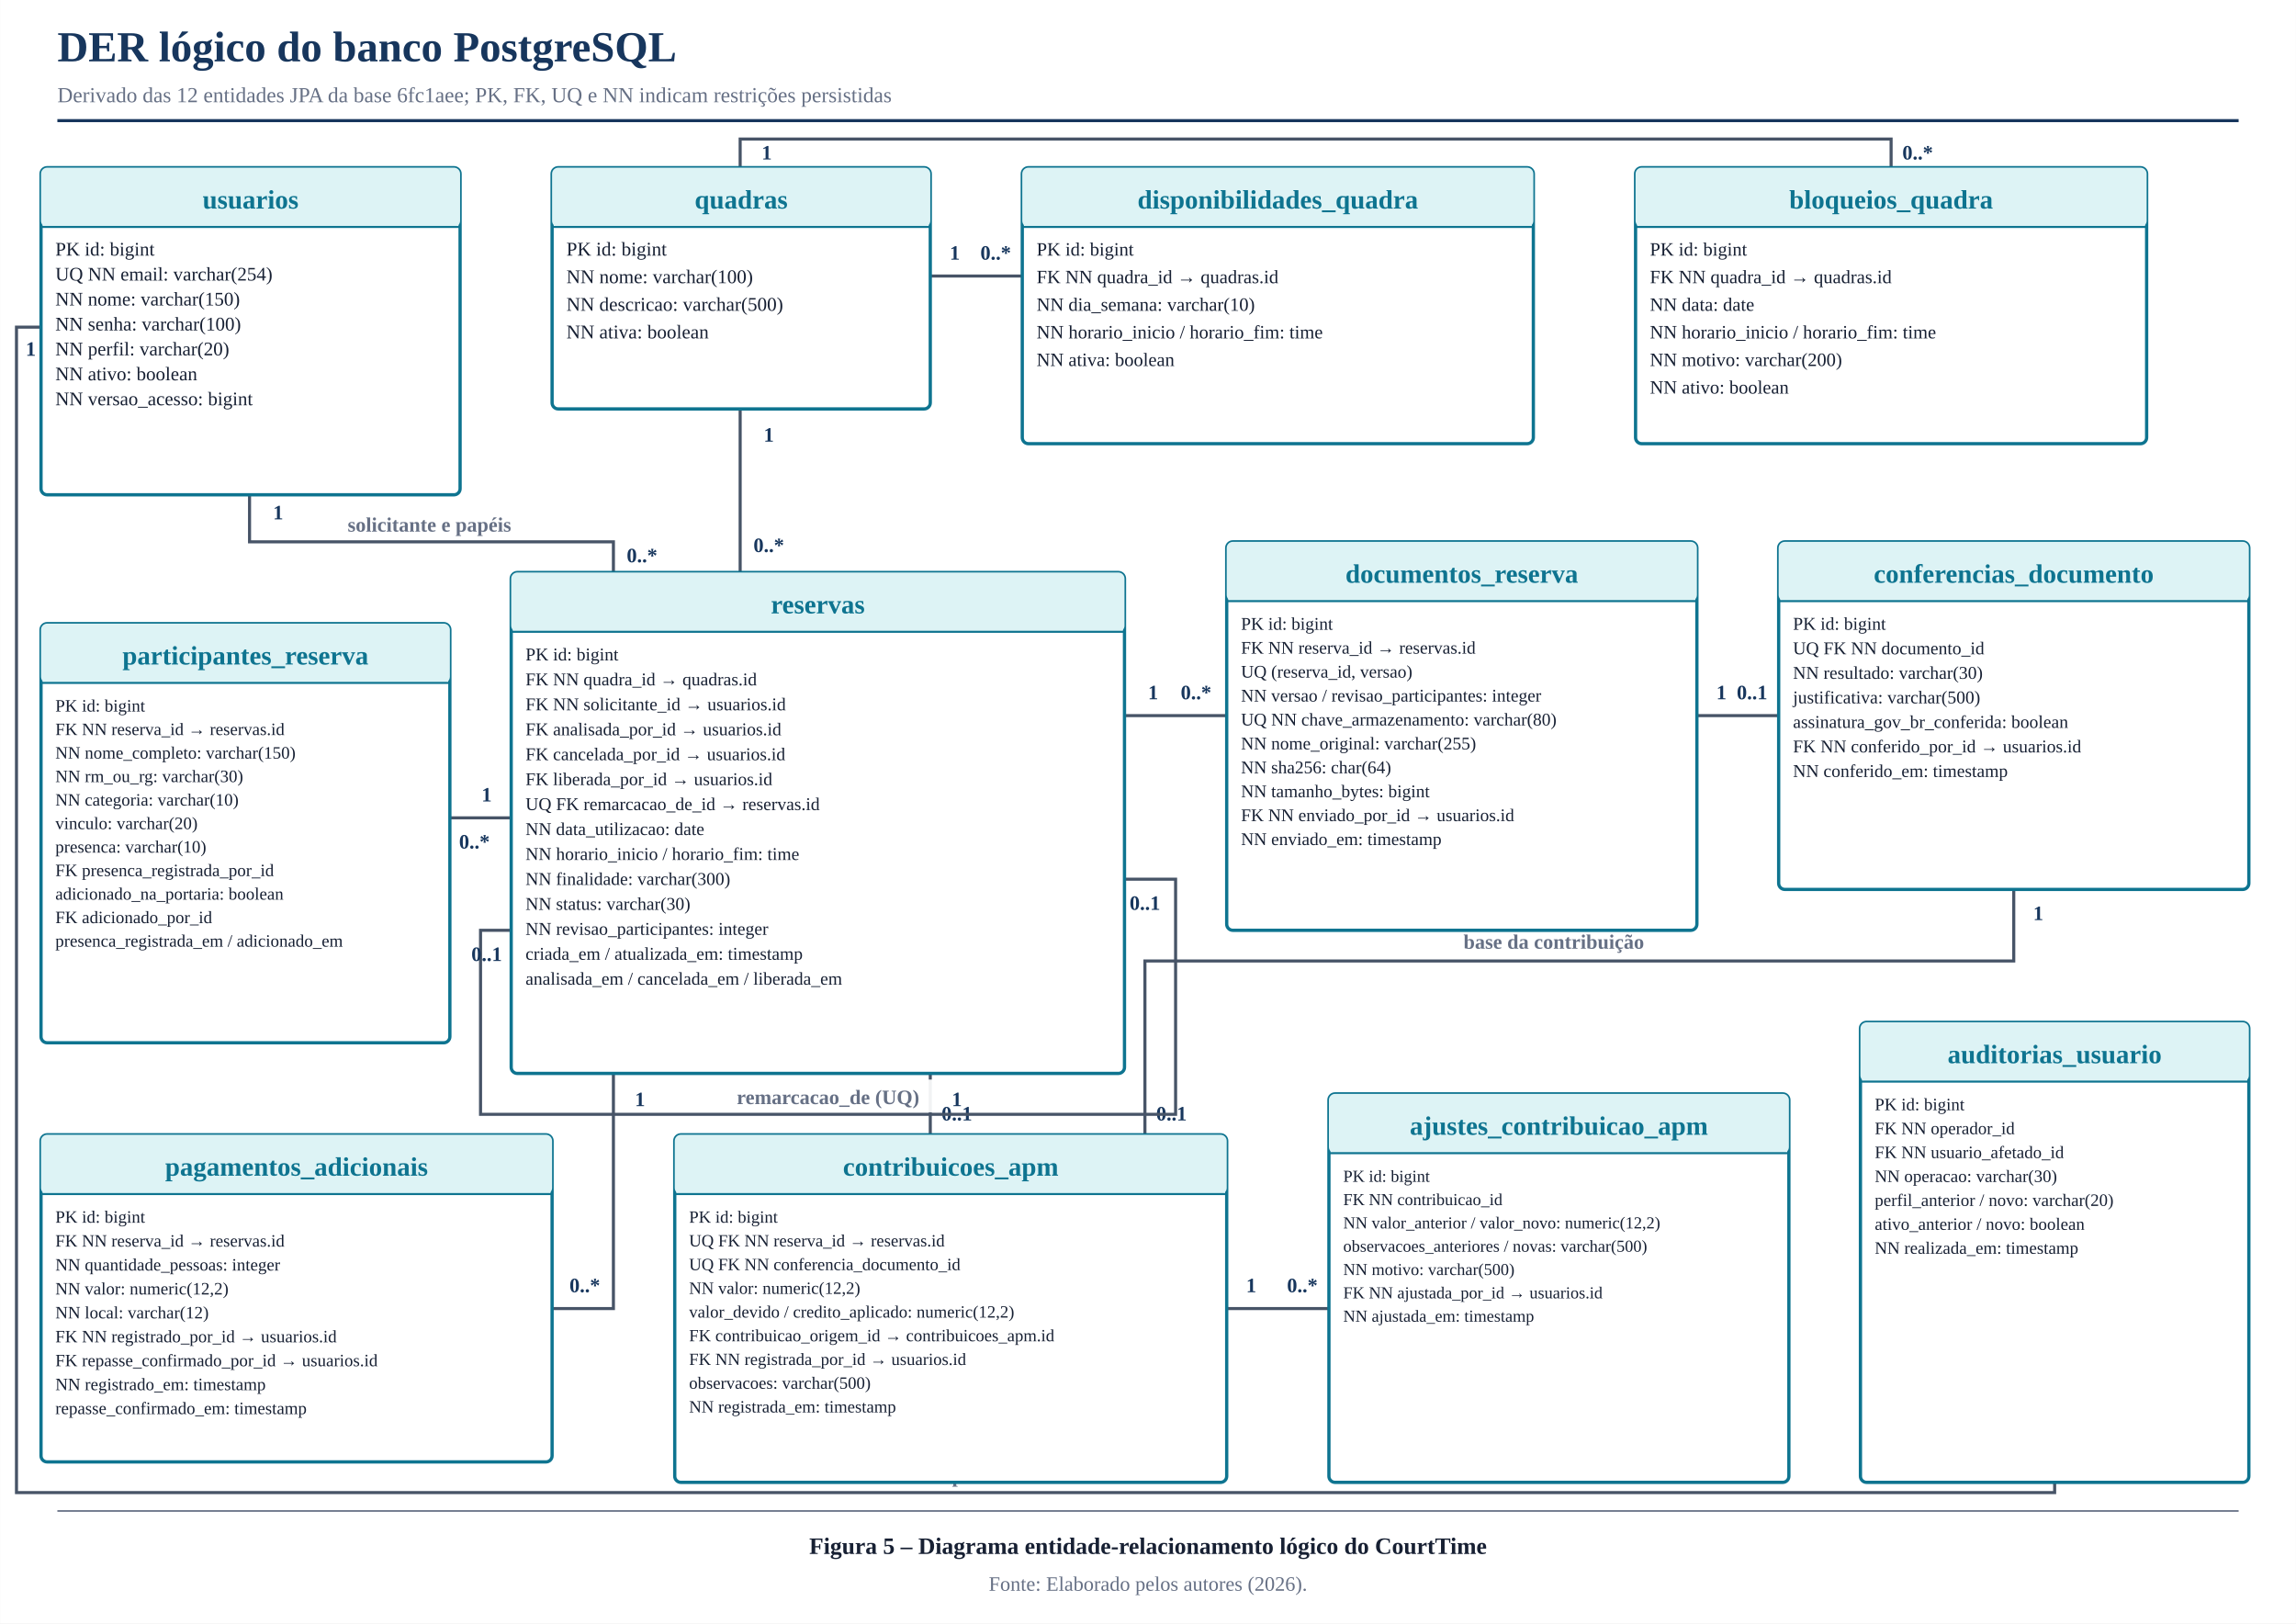
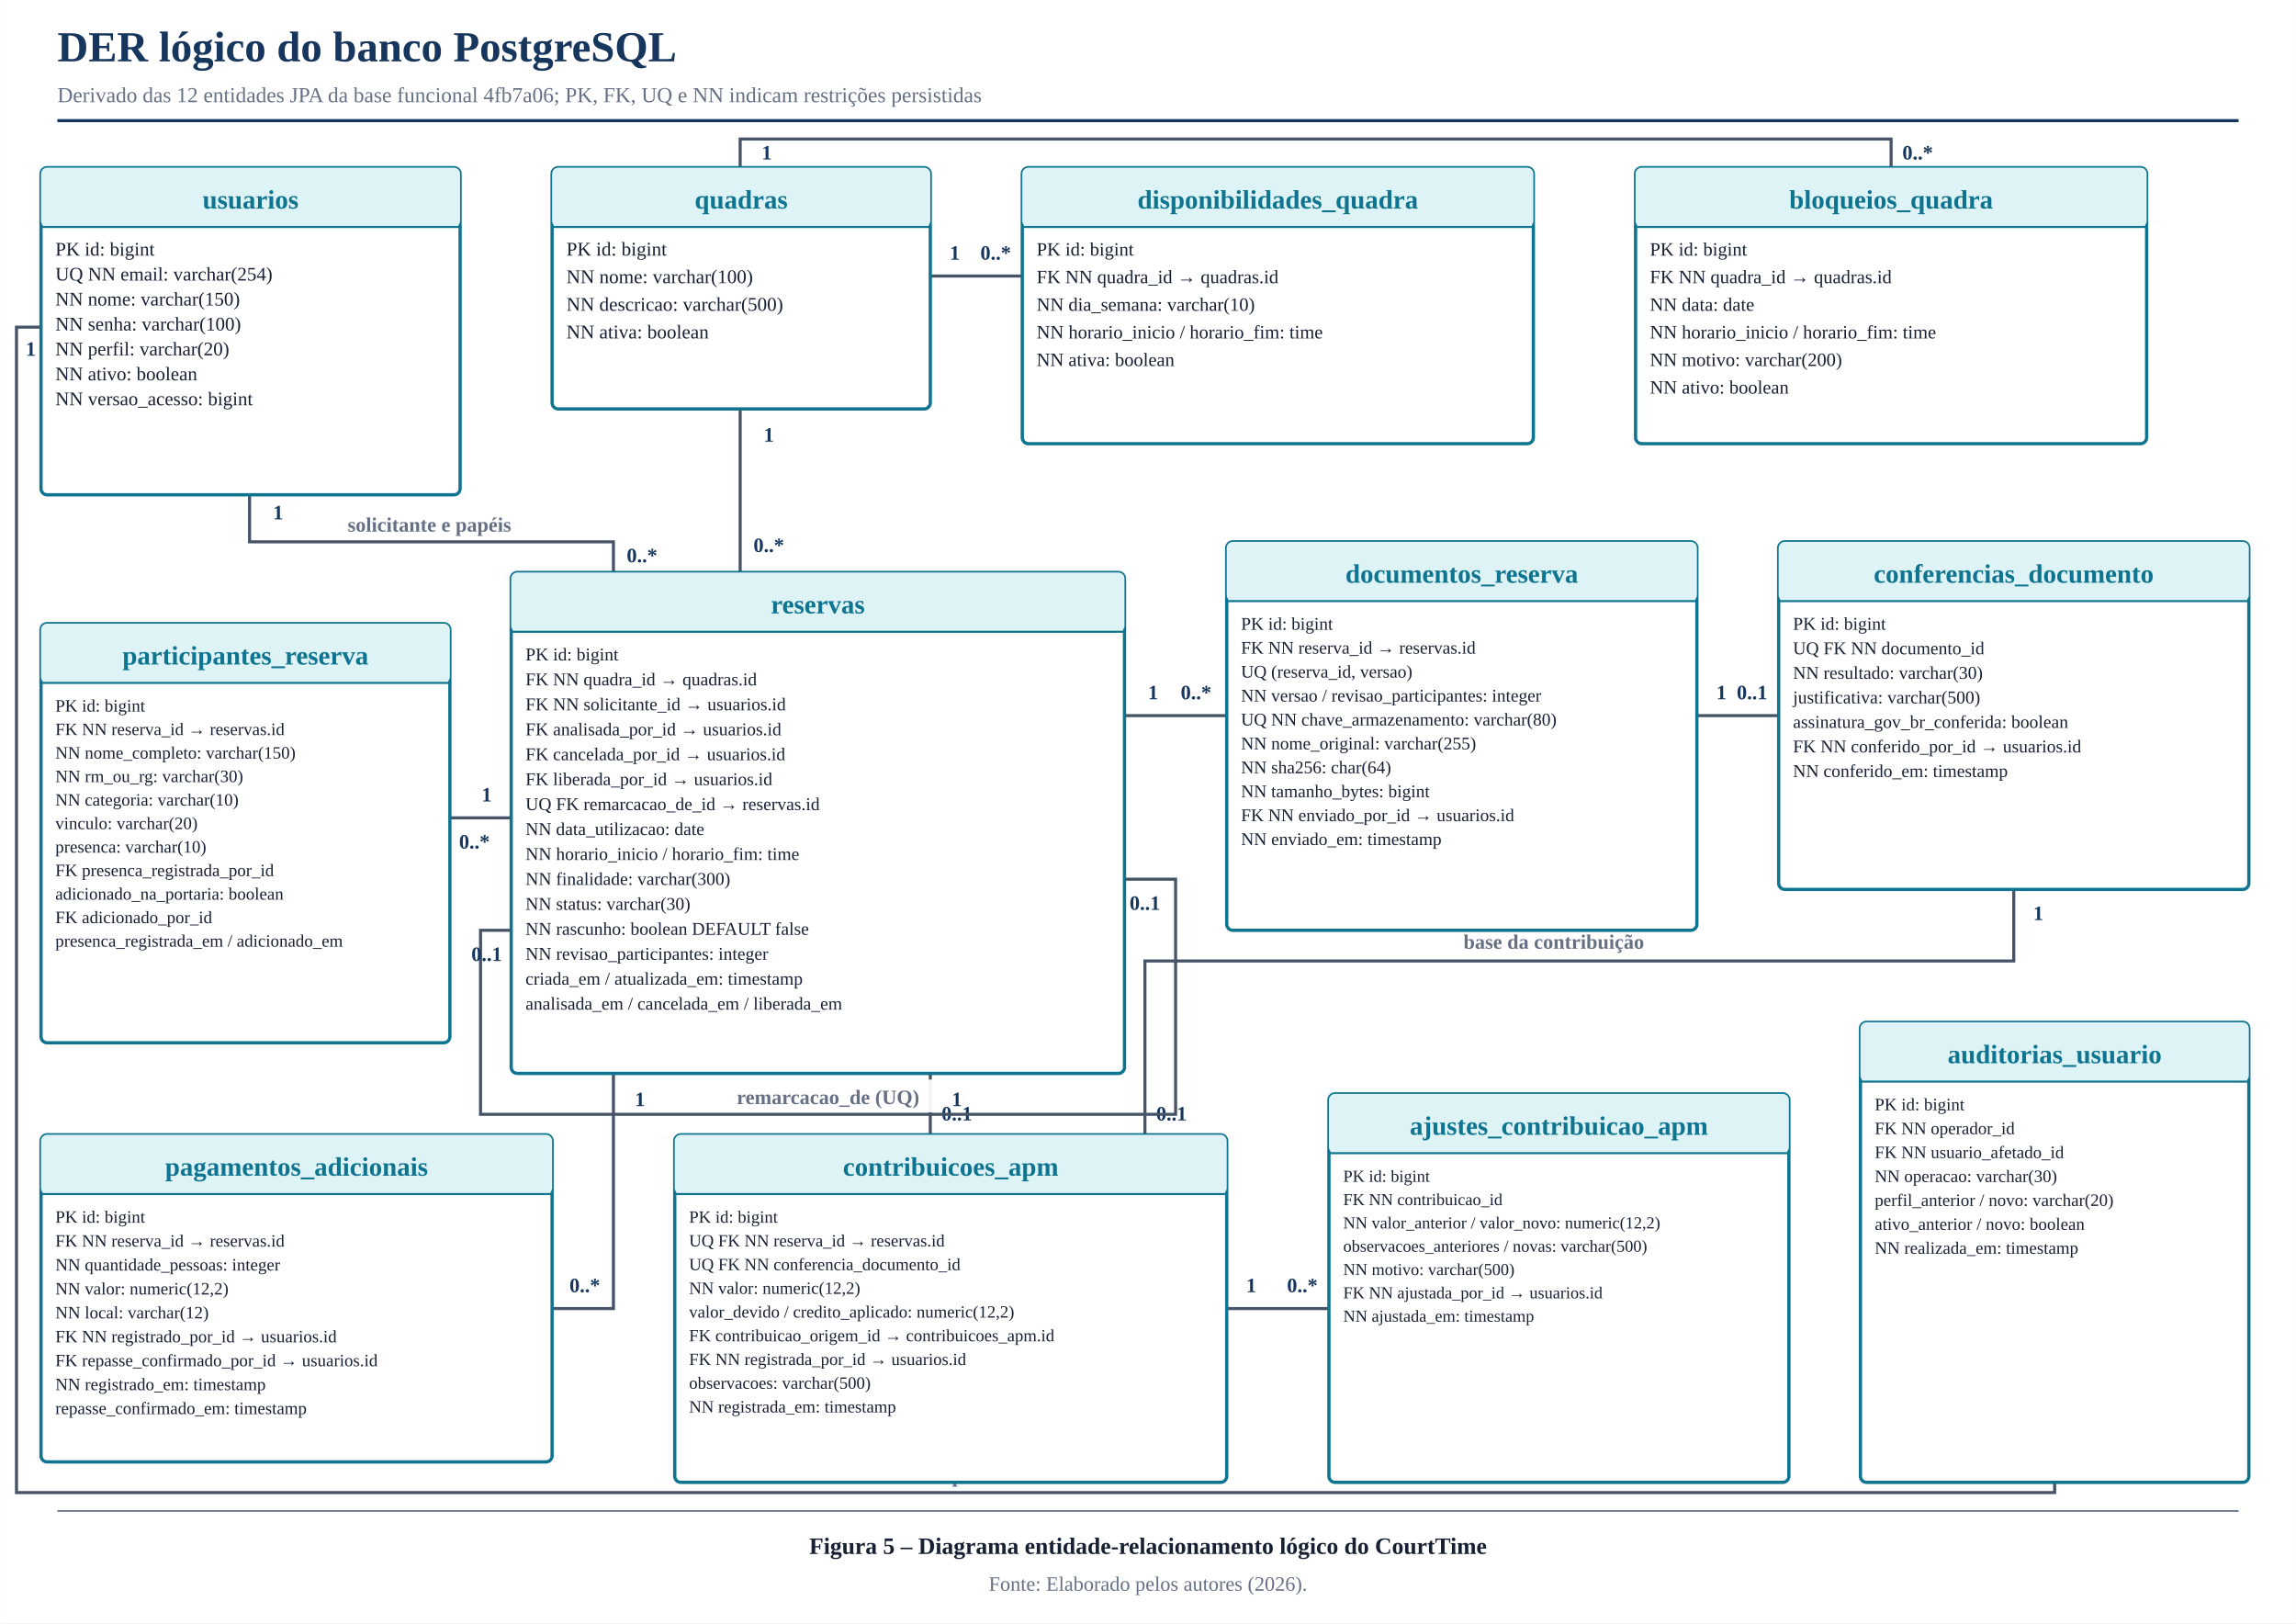
<svg xmlns="http://www.w3.org/2000/svg" width="3508" height="2480" viewBox="0 0 1123 794" role="img" aria-labelledby="title desc">
  <defs>
    <marker id="arrow" viewBox="0 0 10 10" refX="9" refY="5" markerWidth="7" markerHeight="7" orient="auto-start-reverse">
      <path d="M 0 0 L 10 5 L 0 10 z" fill="#475467" />
    </marker>
    <marker id="open-arrow" viewBox="0 0 10 10" refX="9" refY="5" markerWidth="8" markerHeight="8" orient="auto-start-reverse">
      <path d="M 0 0 L 10 5 L 0 10" fill="white" stroke="#475467" stroke-width="1.5" />
    </marker>
  </defs>
  <rect width="1123" height="794" fill="white" />
  <text x="28" y="30" text-anchor="start" font-size="21" font-weight="700" fill="#17365D">
    <tspan x="28" dy="0">DER lógico do banco PostgreSQL</tspan>
  </text>
  <text x="28" y="50" text-anchor="start" font-size="10.5" font-weight="400" fill="#667085">
-     <tspan x="28" dy="0">Derivado das 12 entidades JPA da base 6fc1aee; PK, FK, UQ e NN indicam restrições persistidas</tspan>
+     <tspan x="28" dy="0">Derivado das 12 entidades JPA da base funcional 4fb7a06; PK, FK, UQ e NN indicam restrições persistidas</tspan>
  </text>
  <line x1="28" y1="59" x2="1095" y2="59" stroke="#17365D" stroke-width="1.5" />
  <polyline points="362,200 362,280" fill="none" stroke="#475467" stroke-width="1.5" />
  <text x="376" y="216" text-anchor="middle" font-size="10" font-weight="700" fill="#17365D">
    <tspan x="376" dy="0">1</tspan>
  </text>
  <text x="376" y="270" text-anchor="middle" font-size="10" font-weight="700" fill="#17365D">
    <tspan x="376" dy="0">0..*</tspan>
  </text>
  <polyline points="455,135 500,135" fill="none" stroke="#475467" stroke-width="1.5" />
  <text x="467" y="127" text-anchor="middle" font-size="10" font-weight="700" fill="#17365D">
    <tspan x="467" dy="0">1</tspan>
  </text>
  <text x="487" y="127" text-anchor="middle" font-size="10" font-weight="700" fill="#17365D">
    <tspan x="487" dy="0">0..*</tspan>
  </text>
  <polyline points="362,82 362,68 925,68 925,82" fill="none" stroke="#475467" stroke-width="1.5" />
  <text x="375" y="78" text-anchor="middle" font-size="10" font-weight="700" fill="#17365D">
    <tspan x="375" dy="0">1</tspan>
  </text>
  <text x="938" y="78" text-anchor="middle" font-size="10" font-weight="700" fill="#17365D">
    <tspan x="938" dy="0">0..*</tspan>
  </text>
  <polyline points="122,242 122,265 300,265 300,280" fill="none" stroke="#475467" stroke-width="1.5" />
  <rect x="155" y="248" width="110" height="16" rx="2" fill="white" opacity="0.92" />
  <text x="210" y="260" text-anchor="middle" font-size="10" font-weight="600" fill="#667085">
    <tspan x="210" dy="0">solicitante e papéis</tspan>
  </text>
  <text x="136" y="254" text-anchor="middle" font-size="10" font-weight="700" fill="#17365D">
    <tspan x="136" dy="0">1</tspan>
  </text>
  <text x="314" y="275" text-anchor="middle" font-size="10" font-weight="700" fill="#17365D">
    <tspan x="314" dy="0">0..*</tspan>
  </text>
  <polyline points="250,400 220,400" fill="none" stroke="#475467" stroke-width="1.5" />
  <text x="238" y="392" text-anchor="middle" font-size="10" font-weight="700" fill="#17365D">
    <tspan x="238" dy="0">1</tspan>
  </text>
  <text x="232" y="415" text-anchor="middle" font-size="10" font-weight="700" fill="#17365D">
    <tspan x="232" dy="0">0..*</tspan>
  </text>
  <polyline points="550,350 600,350" fill="none" stroke="#475467" stroke-width="1.5" />
  <text x="564" y="342" text-anchor="middle" font-size="10" font-weight="700" fill="#17365D">
    <tspan x="564" dy="0">1</tspan>
  </text>
  <text x="585" y="342" text-anchor="middle" font-size="10" font-weight="700" fill="#17365D">
    <tspan x="585" dy="0">0..*</tspan>
  </text>
  <polyline points="830,350 870,350" fill="none" stroke="#475467" stroke-width="1.5" />
  <text x="842" y="342" text-anchor="middle" font-size="10" font-weight="700" fill="#17365D">
    <tspan x="842" dy="0">1</tspan>
  </text>
  <text x="857" y="342" text-anchor="middle" font-size="10" font-weight="700" fill="#17365D">
    <tspan x="857" dy="0">0..1</tspan>
  </text>
  <polyline points="300,525 300,640 270,640" fill="none" stroke="#475467" stroke-width="1.5" />
  <text x="313" y="541" text-anchor="middle" font-size="10" font-weight="700" fill="#17365D">
    <tspan x="313" dy="0">1</tspan>
  </text>
  <text x="286" y="632" text-anchor="middle" font-size="10" font-weight="700" fill="#17365D">
    <tspan x="286" dy="0">0..*</tspan>
  </text>
  <polyline points="455,525 455,555" fill="none" stroke="#475467" stroke-width="1.5" />
  <text x="468" y="541" text-anchor="middle" font-size="10" font-weight="700" fill="#17365D">
    <tspan x="468" dy="0">1</tspan>
  </text>
  <text x="468" y="548" text-anchor="middle" font-size="10" font-weight="700" fill="#17365D">
    <tspan x="468" dy="0">0..1</tspan>
  </text>
  <polyline points="985,435 985,470 560,470 560,555" fill="none" stroke="#475467" stroke-width="1.5" />
  <rect x="704" y="452" width="112" height="16" rx="2" fill="white" opacity="0.92" />
  <text x="760" y="464" text-anchor="middle" font-size="10" font-weight="600" fill="#667085">
    <tspan x="760" dy="0">base da contribuição</tspan>
  </text>
  <text x="997" y="450" text-anchor="middle" font-size="10" font-weight="700" fill="#17365D">
    <tspan x="997" dy="0">1</tspan>
  </text>
  <text x="573" y="548" text-anchor="middle" font-size="10" font-weight="700" fill="#17365D">
    <tspan x="573" dy="0">0..1</tspan>
  </text>
  <polyline points="600,640 650,640" fill="none" stroke="#475467" stroke-width="1.5" />
  <text x="612" y="632" text-anchor="middle" font-size="10" font-weight="700" fill="#17365D">
    <tspan x="612" dy="0">1</tspan>
  </text>
  <text x="637" y="632" text-anchor="middle" font-size="10" font-weight="700" fill="#17365D">
    <tspan x="637" dy="0">0..*</tspan>
  </text>
  <polyline points="20,160 8,160 8,730 1005,730 1005,725" fill="none" stroke="#475467" stroke-width="1.5" />
  <rect x="447.5" y="713" width="105" height="16" rx="2" fill="white" opacity="0.92" />
  <text x="500" y="725" text-anchor="middle" font-size="10" font-weight="600" fill="#667085">
    <tspan x="500" dy="0">operador / afetado</tspan>
  </text>
  <text x="15" y="174" text-anchor="middle" font-size="10" font-weight="700" fill="#17365D">
    <tspan x="15" dy="0">1</tspan>
  </text>
  <text x="1018" y="716" text-anchor="middle" font-size="10" font-weight="700" fill="#17365D">
    <tspan x="1018" dy="0">0..*</tspan>
  </text>
  <polyline points="550,430 575,430 575,545 235,545 235,455 250,455" fill="none" stroke="#475467" stroke-width="1.5" />
  <rect x="350" y="528" width="110" height="16" rx="2" fill="white" opacity="0.92" />
  <text x="405" y="540" text-anchor="middle" font-size="10" font-weight="600" fill="#667085">
    <tspan x="405" dy="0">remarcacao_de (UQ)</tspan>
  </text>
  <text x="560" y="445" text-anchor="middle" font-size="10" font-weight="700" fill="#17365D">
    <tspan x="560" dy="0">0..1</tspan>
  </text>
  <text x="238" y="470" text-anchor="middle" font-size="10" font-weight="700" fill="#17365D">
    <tspan x="238" dy="0">0..1</tspan>
  </text>
  <rect x="20" y="82" width="205" height="160" rx="3" fill="white" stroke="#0E7490" stroke-width="1.6" />
  <rect x="20" y="82" width="205" height="29" rx="3" fill="#DDF3F5" stroke="none" />
  <text x="122.5" y="102" text-anchor="middle" font-size="13" font-weight="700" fill="#0E7490">
    <tspan x="122.5" dy="0">usuarios</tspan>
  </text>
  <line x1="20" y1="111" x2="225" y2="111" stroke="#0E7490" stroke-width="1" />
  <text x="27" y="125" text-anchor="start" font-size="9.4" font-weight="400" fill="#172033">
    <tspan x="27" dy="0">PK id: bigint</tspan>
    <tspan x="27" dy="12.2">UQ NN email: varchar(254)</tspan>
    <tspan x="27" dy="12.2">NN nome: varchar(150)</tspan>
    <tspan x="27" dy="12.2">NN senha: varchar(100)</tspan>
    <tspan x="27" dy="12.2">NN perfil: varchar(20)</tspan>
    <tspan x="27" dy="12.2">NN ativo: boolean</tspan>
    <tspan x="27" dy="12.2">NN versao_acesso: bigint</tspan>
  </text>
  <rect x="270" y="82" width="185" height="118" rx="3" fill="white" stroke="#0E7490" stroke-width="1.6" />
  <rect x="270" y="82" width="185" height="29" rx="3" fill="#DDF3F5" stroke="none" />
  <text x="362.5" y="102" text-anchor="middle" font-size="13" font-weight="700" fill="#0E7490">
    <tspan x="362.5" dy="0">quadras</tspan>
  </text>
  <line x1="270" y1="111" x2="455" y2="111" stroke="#0E7490" stroke-width="1" />
  <text x="277" y="125" text-anchor="start" font-size="9.5" font-weight="400" fill="#172033">
    <tspan x="277" dy="0">PK id: bigint</tspan>
    <tspan x="277" dy="13.5">NN nome: varchar(100)</tspan>
    <tspan x="277" dy="13.5">NN descricao: varchar(500)</tspan>
    <tspan x="277" dy="13.5">NN ativa: boolean</tspan>
  </text>
  <rect x="500" y="82" width="250" height="135" rx="3" fill="white" stroke="#0E7490" stroke-width="1.6" />
  <rect x="500" y="82" width="250" height="29" rx="3" fill="#DDF3F5" stroke="none" />
  <text x="625" y="102" text-anchor="middle" font-size="13" font-weight="700" fill="#0E7490">
    <tspan x="625" dy="0">disponibilidades_quadra</tspan>
  </text>
  <line x1="500" y1="111" x2="750" y2="111" stroke="#0E7490" stroke-width="1" />
  <text x="507" y="125" text-anchor="start" font-size="9.2" font-weight="400" fill="#172033">
    <tspan x="507" dy="0">PK id: bigint</tspan>
    <tspan x="507" dy="13.5">FK NN quadra_id → quadras.id</tspan>
    <tspan x="507" dy="13.5">NN dia_semana: varchar(10)</tspan>
    <tspan x="507" dy="13.5">NN horario_inicio / horario_fim: time</tspan>
    <tspan x="507" dy="13.5">NN ativa: boolean</tspan>
  </text>
  <rect x="800" y="82" width="250" height="135" rx="3" fill="white" stroke="#0E7490" stroke-width="1.6" />
  <rect x="800" y="82" width="250" height="29" rx="3" fill="#DDF3F5" stroke="none" />
  <text x="925" y="102" text-anchor="middle" font-size="13" font-weight="700" fill="#0E7490">
    <tspan x="925" dy="0">bloqueios_quadra</tspan>
  </text>
  <line x1="800" y1="111" x2="1050" y2="111" stroke="#0E7490" stroke-width="1" />
  <text x="807" y="125" text-anchor="start" font-size="9.2" font-weight="400" fill="#172033">
    <tspan x="807" dy="0">PK id: bigint</tspan>
    <tspan x="807" dy="13.5">FK NN quadra_id → quadras.id</tspan>
    <tspan x="807" dy="13.5">NN data: date</tspan>
    <tspan x="807" dy="13.5">NN horario_inicio / horario_fim: time</tspan>
    <tspan x="807" dy="13.5">NN motivo: varchar(200)</tspan>
    <tspan x="807" dy="13.5">NN ativo: boolean</tspan>
  </text>
  <rect x="250" y="280" width="300" height="245" rx="3" fill="white" stroke="#0E7490" stroke-width="1.6" />
  <rect x="250" y="280" width="300" height="29" rx="3" fill="#DDF3F5" stroke="none" />
  <text x="400" y="300" text-anchor="middle" font-size="13" font-weight="700" fill="#0E7490">
    <tspan x="400" dy="0">reservas</tspan>
  </text>
  <line x1="250" y1="309" x2="550" y2="309" stroke="#0E7490" stroke-width="1" />
  <text x="257" y="323" text-anchor="start" font-size="8.8" font-weight="400" fill="#172033">
    <tspan x="257" dy="0">PK id: bigint</tspan>
    <tspan x="257" dy="12.2">FK NN quadra_id → quadras.id</tspan>
    <tspan x="257" dy="12.2">FK NN solicitante_id → usuarios.id</tspan>
    <tspan x="257" dy="12.2">FK analisada_por_id → usuarios.id</tspan>
    <tspan x="257" dy="12.2">FK cancelada_por_id → usuarios.id</tspan>
    <tspan x="257" dy="12.2">FK liberada_por_id → usuarios.id</tspan>
    <tspan x="257" dy="12.2">UQ FK remarcacao_de_id → reservas.id</tspan>
    <tspan x="257" dy="12.2">NN data_utilizacao: date</tspan>
    <tspan x="257" dy="12.2">NN horario_inicio / horario_fim: time</tspan>
    <tspan x="257" dy="12.2">NN finalidade: varchar(300)</tspan>
    <tspan x="257" dy="12.2">NN status: varchar(30)</tspan>
+     <tspan x="257" dy="12.2">NN rascunho: boolean DEFAULT false</tspan>
    <tspan x="257" dy="12.2">NN revisao_participantes: integer</tspan>
    <tspan x="257" dy="12.2">criada_em / atualizada_em: timestamp</tspan>
    <tspan x="257" dy="12.2">analisada_em / cancelada_em / liberada_em</tspan>
  </text>
  <rect x="20" y="305" width="200" height="205" rx="3" fill="white" stroke="#0E7490" stroke-width="1.6" />
  <rect x="20" y="305" width="200" height="29" rx="3" fill="#DDF3F5" stroke="none" />
  <text x="120" y="325" text-anchor="middle" font-size="13" font-weight="700" fill="#0E7490">
    <tspan x="120" dy="0">participantes_reserva</tspan>
  </text>
  <line x1="20" y1="334" x2="220" y2="334" stroke="#0E7490" stroke-width="1" />
  <text x="27" y="348" text-anchor="start" font-size="8.5" font-weight="400" fill="#172033">
    <tspan x="27" dy="0">PK id: bigint</tspan>
    <tspan x="27" dy="11.5">FK NN reserva_id → reservas.id</tspan>
    <tspan x="27" dy="11.5">NN nome_completo: varchar(150)</tspan>
    <tspan x="27" dy="11.5">NN rm_ou_rg: varchar(30)</tspan>
    <tspan x="27" dy="11.5">NN categoria: varchar(10)</tspan>
    <tspan x="27" dy="11.5">vinculo: varchar(20)</tspan>
    <tspan x="27" dy="11.5">presenca: varchar(10)</tspan>
    <tspan x="27" dy="11.5">FK presenca_registrada_por_id</tspan>
    <tspan x="27" dy="11.5">adicionado_na_portaria: boolean</tspan>
    <tspan x="27" dy="11.5">FK adicionado_por_id</tspan>
    <tspan x="27" dy="11.5">presenca_registrada_em / adicionado_em</tspan>
  </text>
  <rect x="600" y="265" width="230" height="190" rx="3" fill="white" stroke="#0E7490" stroke-width="1.6" />
  <rect x="600" y="265" width="230" height="29" rx="3" fill="#DDF3F5" stroke="none" />
  <text x="715" y="285" text-anchor="middle" font-size="13" font-weight="700" fill="#0E7490">
    <tspan x="715" dy="0">documentos_reserva</tspan>
  </text>
  <line x1="600" y1="294" x2="830" y2="294" stroke="#0E7490" stroke-width="1" />
  <text x="607" y="308" text-anchor="start" font-size="8.7" font-weight="400" fill="#172033">
    <tspan x="607" dy="0">PK id: bigint</tspan>
    <tspan x="607" dy="11.7">FK NN reserva_id → reservas.id</tspan>
    <tspan x="607" dy="11.7">UQ (reserva_id, versao)</tspan>
    <tspan x="607" dy="11.7">NN versao / revisao_participantes: integer</tspan>
    <tspan x="607" dy="11.7">UQ NN chave_armazenamento: varchar(80)</tspan>
    <tspan x="607" dy="11.7">NN nome_original: varchar(255)</tspan>
    <tspan x="607" dy="11.7">NN sha256: char(64)</tspan>
    <tspan x="607" dy="11.7">NN tamanho_bytes: bigint</tspan>
    <tspan x="607" dy="11.7">FK NN enviado_por_id → usuarios.id</tspan>
    <tspan x="607" dy="11.7">NN enviado_em: timestamp</tspan>
  </text>
  <rect x="870" y="265" width="230" height="170" rx="3" fill="white" stroke="#0E7490" stroke-width="1.6" />
  <rect x="870" y="265" width="230" height="29" rx="3" fill="#DDF3F5" stroke="none" />
  <text x="985" y="285" text-anchor="middle" font-size="13" font-weight="700" fill="#0E7490">
    <tspan x="985" dy="0">conferencias_documento</tspan>
  </text>
  <line x1="870" y1="294" x2="1100" y2="294" stroke="#0E7490" stroke-width="1" />
  <text x="877" y="308" text-anchor="start" font-size="8.8" font-weight="400" fill="#172033">
    <tspan x="877" dy="0">PK id: bigint</tspan>
    <tspan x="877" dy="12">UQ FK NN documento_id</tspan>
    <tspan x="877" dy="12">NN resultado: varchar(30)</tspan>
    <tspan x="877" dy="12">justificativa: varchar(500)</tspan>
    <tspan x="877" dy="12">assinatura_gov_br_conferida: boolean</tspan>
    <tspan x="877" dy="12">FK NN conferido_por_id → usuarios.id</tspan>
    <tspan x="877" dy="12">NN conferido_em: timestamp</tspan>
  </text>
  <rect x="20" y="555" width="250" height="160" rx="3" fill="white" stroke="#0E7490" stroke-width="1.6" />
  <rect x="20" y="555" width="250" height="29" rx="3" fill="#DDF3F5" stroke="none" />
  <text x="145" y="575" text-anchor="middle" font-size="13" font-weight="700" fill="#0E7490">
    <tspan x="145" dy="0">pagamentos_adicionais</tspan>
  </text>
  <line x1="20" y1="584" x2="270" y2="584" stroke="#0E7490" stroke-width="1" />
  <text x="27" y="598" text-anchor="start" font-size="8.5" font-weight="400" fill="#172033">
    <tspan x="27" dy="0">PK id: bigint</tspan>
    <tspan x="27" dy="11.7">FK NN reserva_id → reservas.id</tspan>
    <tspan x="27" dy="11.7">NN quantidade_pessoas: integer</tspan>
    <tspan x="27" dy="11.7">NN valor: numeric(12,2)</tspan>
    <tspan x="27" dy="11.7">NN local: varchar(12)</tspan>
    <tspan x="27" dy="11.7">FK NN registrado_por_id → usuarios.id</tspan>
    <tspan x="27" dy="11.7">FK repasse_confirmado_por_id → usuarios.id</tspan>
    <tspan x="27" dy="11.7">NN registrado_em: timestamp</tspan>
    <tspan x="27" dy="11.7">repasse_confirmado_em: timestamp</tspan>
  </text>
  <rect x="330" y="555" width="270" height="170" rx="3" fill="white" stroke="#0E7490" stroke-width="1.6" />
  <rect x="330" y="555" width="270" height="29" rx="3" fill="#DDF3F5" stroke="none" />
  <text x="465" y="575" text-anchor="middle" font-size="13" font-weight="700" fill="#0E7490">
    <tspan x="465" dy="0">contribuicoes_apm</tspan>
  </text>
  <line x1="330" y1="584" x2="600" y2="584" stroke="#0E7490" stroke-width="1" />
  <text x="337" y="598" text-anchor="start" font-size="8.4" font-weight="400" fill="#172033">
    <tspan x="337" dy="0">PK id: bigint</tspan>
    <tspan x="337" dy="11.6">UQ FK NN reserva_id → reservas.id</tspan>
    <tspan x="337" dy="11.6">UQ FK NN conferencia_documento_id</tspan>
    <tspan x="337" dy="11.6">NN valor: numeric(12,2)</tspan>
    <tspan x="337" dy="11.6">valor_devido / credito_aplicado: numeric(12,2)</tspan>
    <tspan x="337" dy="11.6">FK contribuicao_origem_id → contribuicoes_apm.id</tspan>
    <tspan x="337" dy="11.6">FK NN registrada_por_id → usuarios.id</tspan>
    <tspan x="337" dy="11.6">observacoes: varchar(500)</tspan>
    <tspan x="337" dy="11.6">NN registrada_em: timestamp</tspan>
  </text>
  <rect x="650" y="535" width="225" height="190" rx="3" fill="white" stroke="#0E7490" stroke-width="1.6" />
  <rect x="650" y="535" width="225" height="29" rx="3" fill="#DDF3F5" stroke="none" />
  <text x="762.5" y="555" text-anchor="middle" font-size="13" font-weight="700" fill="#0E7490">
    <tspan x="762.5" dy="0">ajustes_contribuicao_apm</tspan>
  </text>
  <line x1="650" y1="564" x2="875" y2="564" stroke="#0E7490" stroke-width="1" />
  <text x="657" y="578" text-anchor="start" font-size="8.2" font-weight="400" fill="#172033">
    <tspan x="657" dy="0">PK id: bigint</tspan>
    <tspan x="657" dy="11.4">FK NN contribuicao_id</tspan>
    <tspan x="657" dy="11.4">NN valor_anterior / valor_novo: numeric(12,2)</tspan>
    <tspan x="657" dy="11.4">observacoes_anteriores / novas: varchar(500)</tspan>
    <tspan x="657" dy="11.4">NN motivo: varchar(500)</tspan>
    <tspan x="657" dy="11.4">FK NN ajustada_por_id → usuarios.id</tspan>
    <tspan x="657" dy="11.4">NN ajustada_em: timestamp</tspan>
  </text>
  <rect x="910" y="500" width="190" height="225" rx="3" fill="white" stroke="#0E7490" stroke-width="1.6" />
  <rect x="910" y="500" width="190" height="29" rx="3" fill="#DDF3F5" stroke="none" />
  <text x="1005" y="520" text-anchor="middle" font-size="13" font-weight="700" fill="#0E7490">
    <tspan x="1005" dy="0">auditorias_usuario</tspan>
  </text>
  <line x1="910" y1="529" x2="1100" y2="529" stroke="#0E7490" stroke-width="1" />
  <text x="917" y="543" text-anchor="start" font-size="8.5" font-weight="400" fill="#172033">
    <tspan x="917" dy="0">PK id: bigint</tspan>
    <tspan x="917" dy="11.7">FK NN operador_id</tspan>
    <tspan x="917" dy="11.7">FK NN usuario_afetado_id</tspan>
    <tspan x="917" dy="11.7">NN operacao: varchar(30)</tspan>
    <tspan x="917" dy="11.7">perfil_anterior / novo: varchar(20)</tspan>
    <tspan x="917" dy="11.7">ativo_anterior / novo: boolean</tspan>
    <tspan x="917" dy="11.7">NN realizada_em: timestamp</tspan>
  </text>
  <line x1="28" y1="739" x2="1095" y2="739" stroke="#667085" stroke-width="0.8" />
  <text x="561.5" y="760" text-anchor="middle" font-size="11.5" font-weight="700" fill="#172033">
    <tspan x="561.5" dy="0">Figura 5 – Diagrama entidade-relacionamento lógico do CourtTime</tspan>
  </text>
  <text x="561.5" y="778" text-anchor="middle" font-size="10" font-weight="400" fill="#667085">
    <tspan x="561.5" dy="0">Fonte: Elaborado pelos autores (2026).</tspan>
  </text>
</svg>
